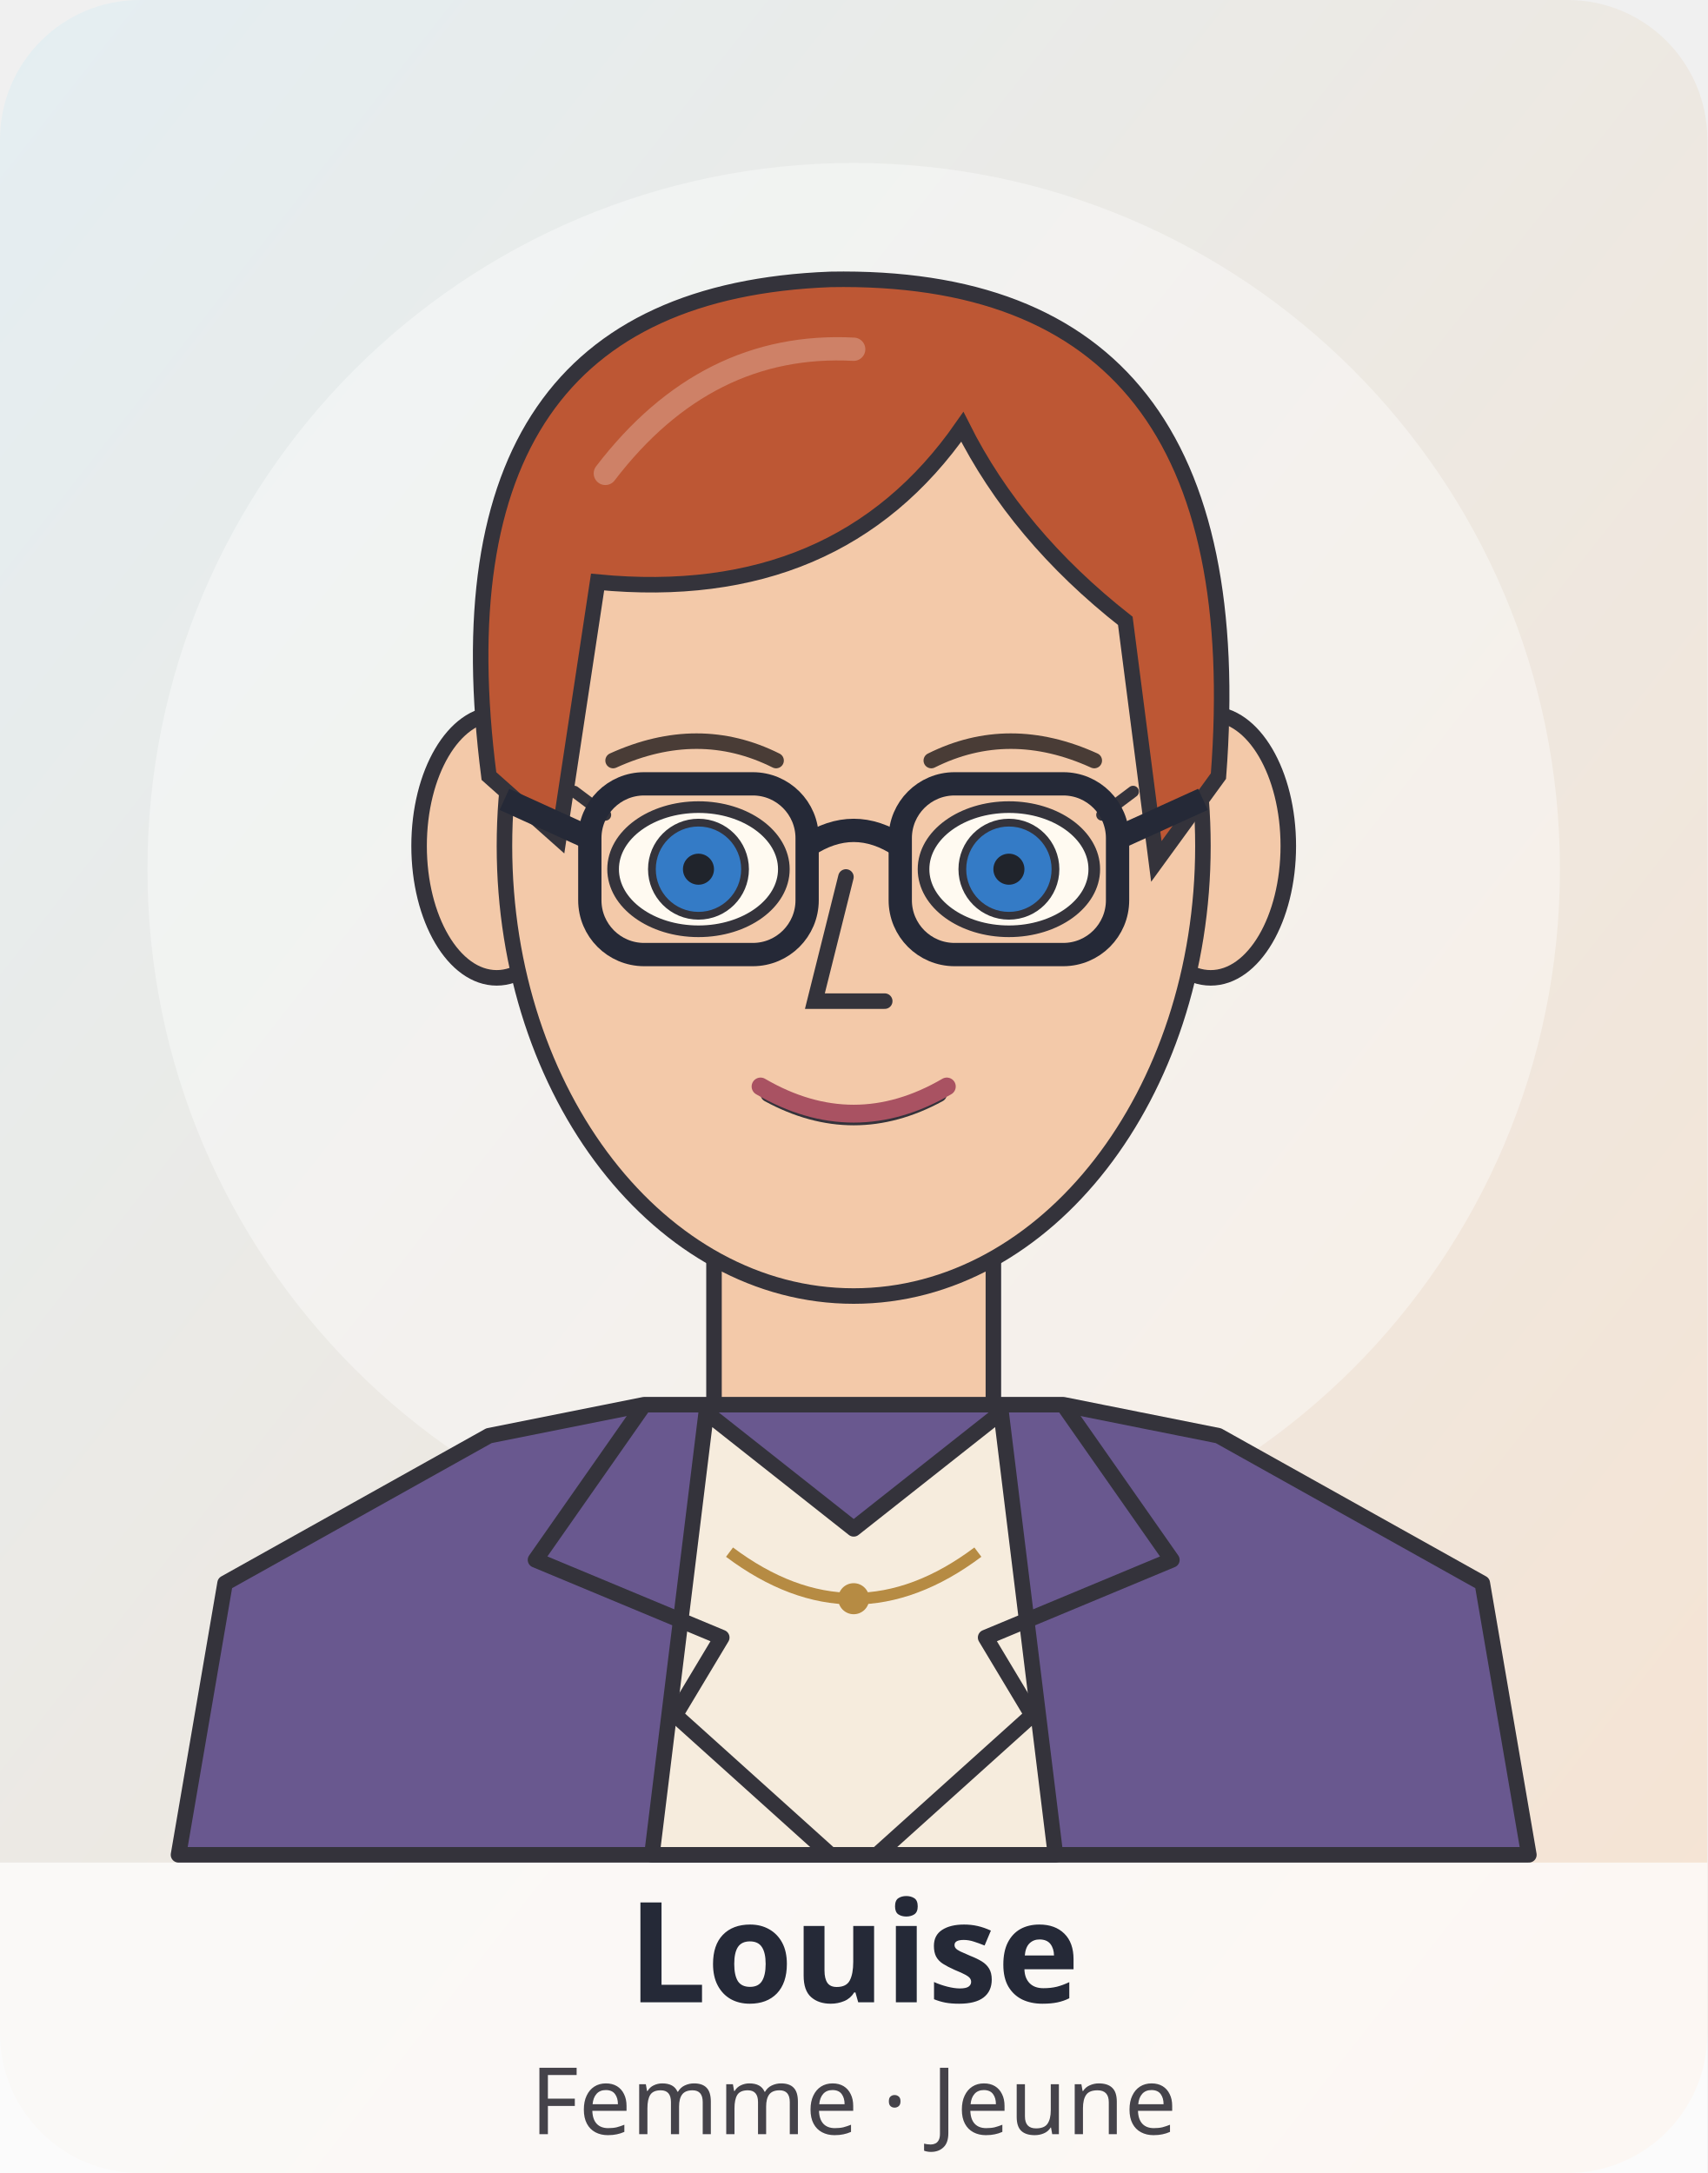
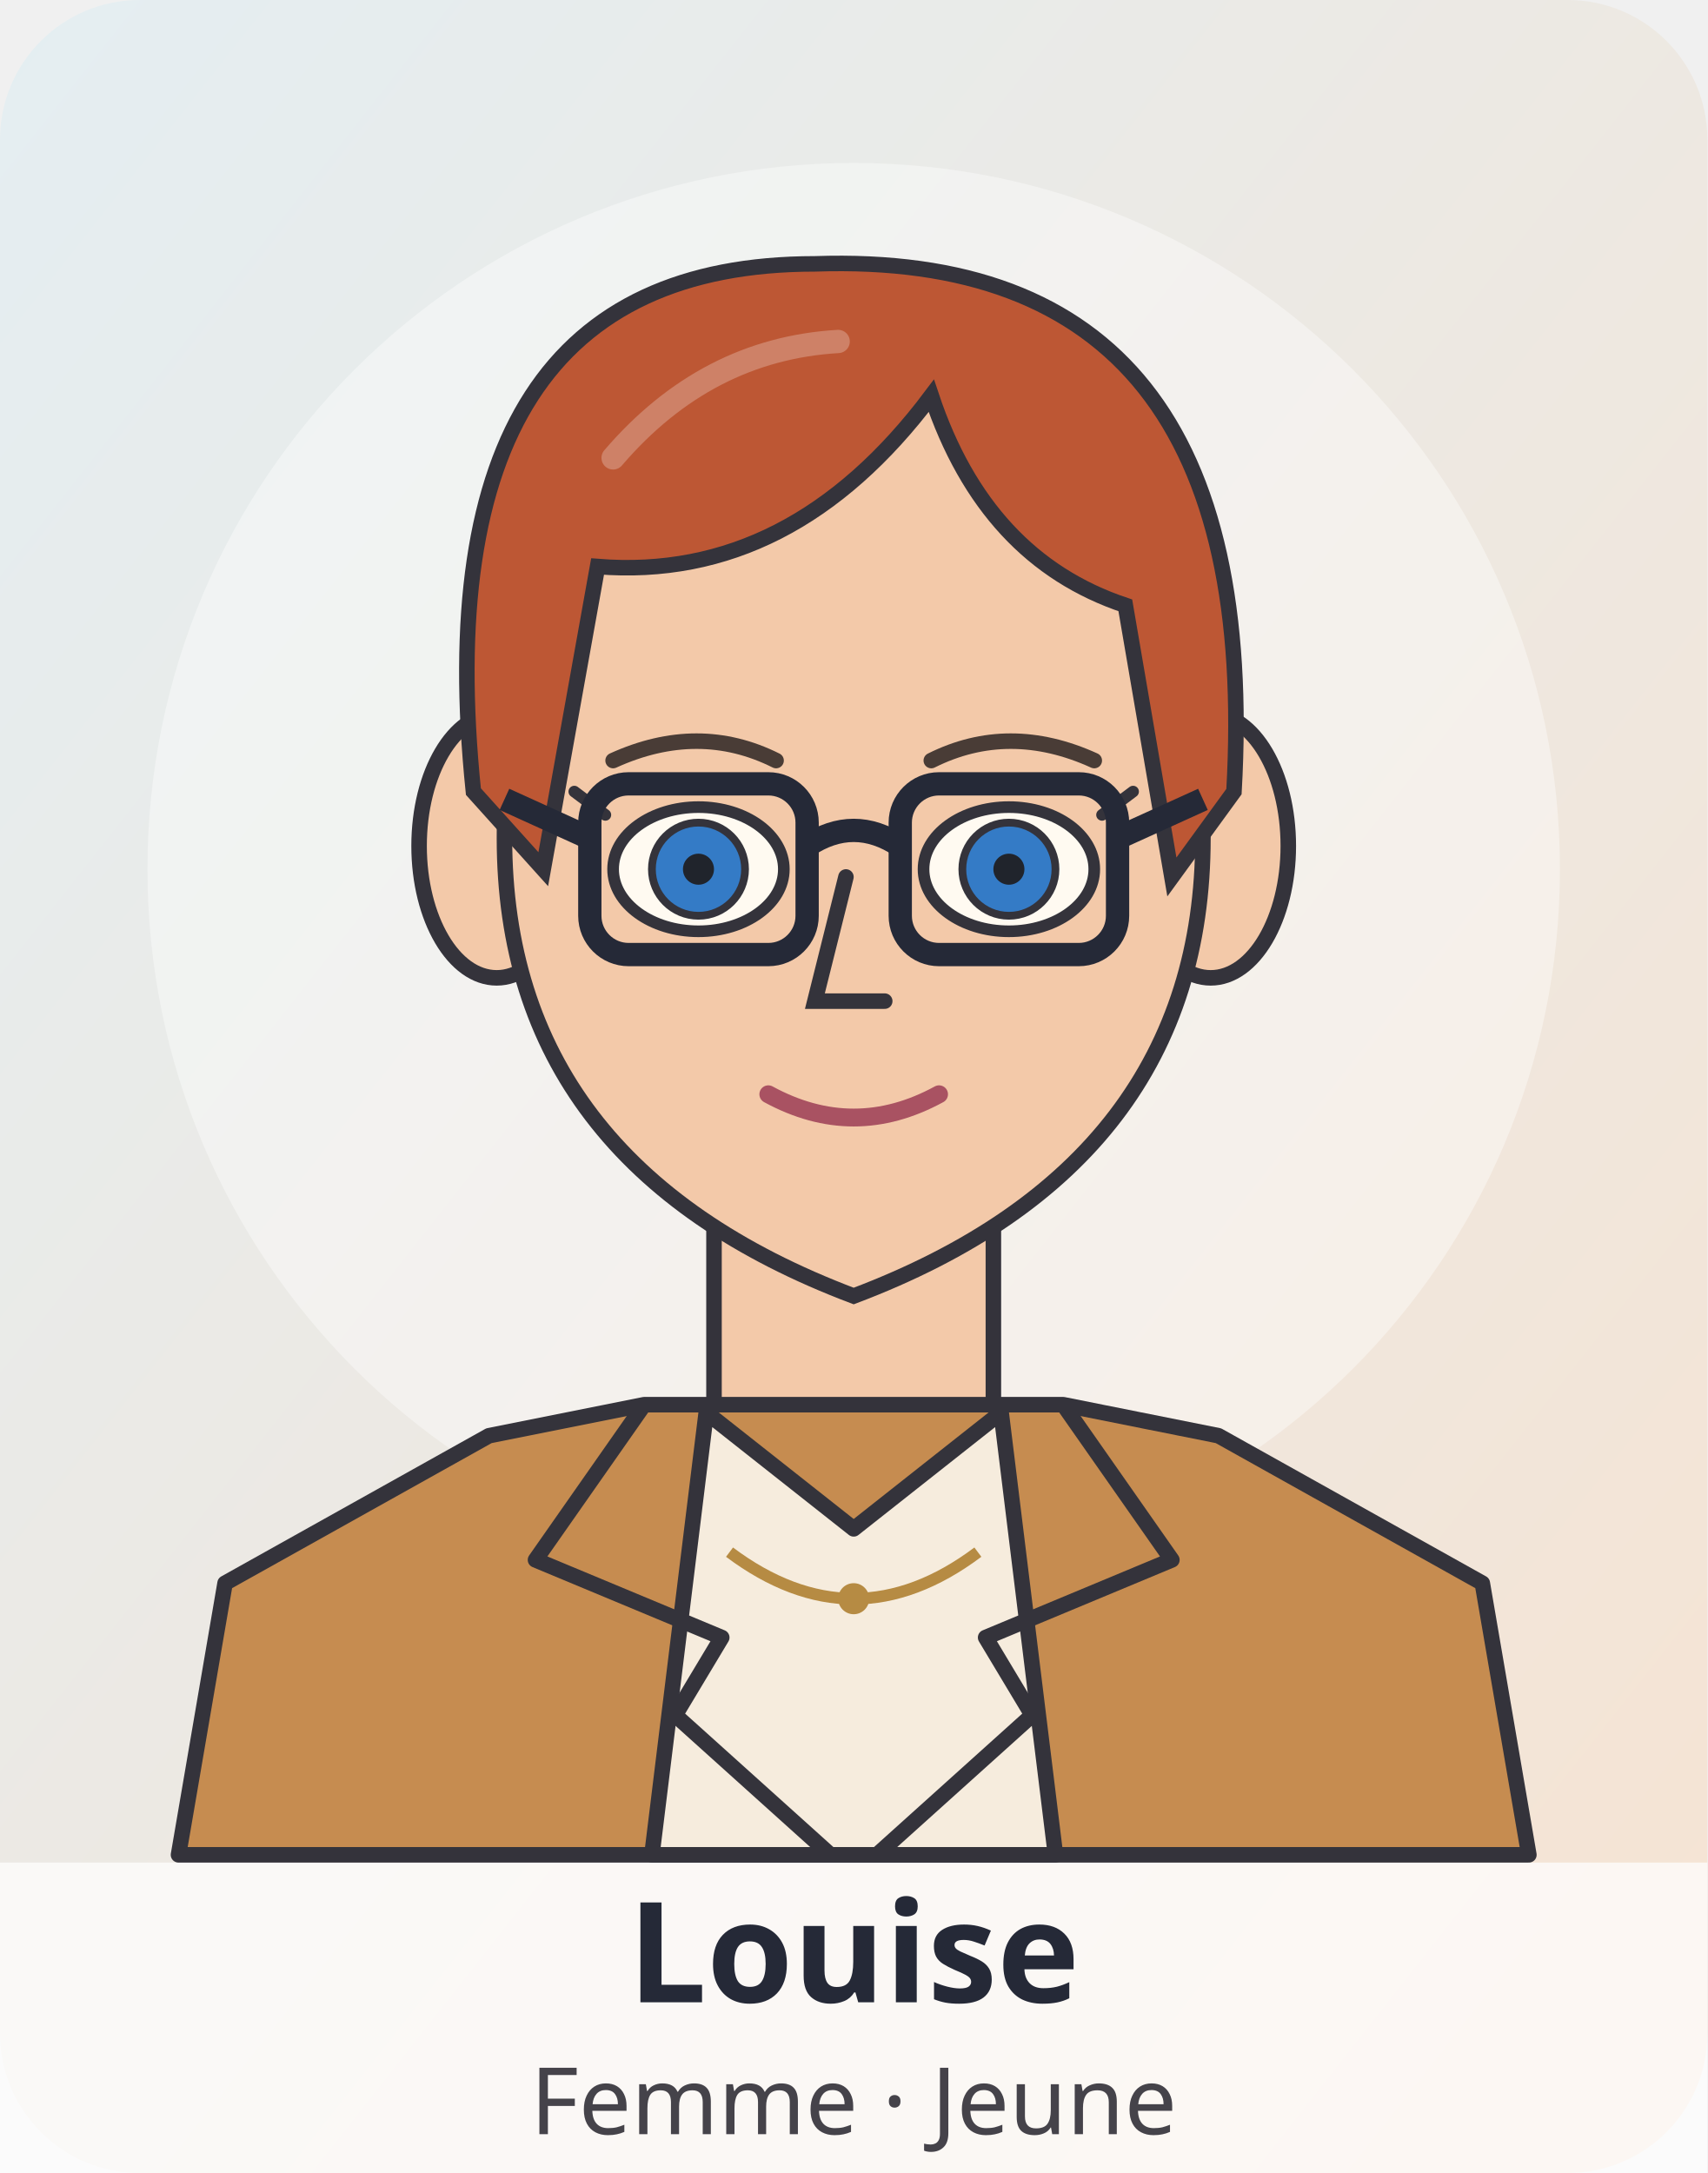
<svg xmlns="http://www.w3.org/2000/svg" viewBox="0 0 220 280" role="img" aria-labelledby="title-c04 desc-c04">
  <defs>
    <linearGradient id="fond-c04" x2="1" y2="1">
      <stop stop-color="#e4eef2" />
      <stop offset="1" stop-color="#f6e3d2" />
    </linearGradient>
  </defs>
  <rect width="220" height="280" rx="18" fill="url(#fond-c04)" />
  <circle cx="110" cy="112" r="91" fill="#fff" opacity=".38" />
  <path d="M0 240 H220 V280 H0Z" fill="#fff" opacity=".72" />
  <path d="M92 153 V186 Q110 203 128 186 V153" fill="#f3c9a9" stroke="#34333b" stroke-width="2" />
-   <path d="M83 181 L63 185 L29 204 L23 239 L197 239 L191 204 L157 185 L137 181Z" fill="#69588f" stroke="#34333b" stroke-width="2" stroke-linejoin="round" />
+   <path d="M83 181 L63 185 L29 204 L23 239 L197 239 L191 204 L157 185 L137 181Z" fill="#c68c50" stroke="#34333b" stroke-width="2" stroke-linejoin="round" />
  <path d="M91 182 L110 197 L129 182 L136 239 L84 239Z" fill="#f6ecdd" stroke="#34333b" stroke-width="2" stroke-linejoin="round" />
  <path d="M83 181 L69 201 L93 211 L87 221 L107 239 M137 181 L151 201 L127 211 L133 221 L113 239" fill="none" stroke="#34333b" stroke-width="2" stroke-linejoin="round" />
  <path d="M94 200 Q110 212 126 200" fill="none" stroke="#b68b43" stroke-width="1.5" />
  <circle cx="110" cy="206" r="2" fill="#b68b43" />
  <g fill="#f3c9a9" stroke="#34333b" stroke-width="2">
    <ellipse cx="64" cy="109" rx="10" ry="17" />
    <ellipse cx="156" cy="109" rx="10" ry="17" />
-     <ellipse cx="110" cy="109" rx="45" ry="58" />
+     <path d="M110 51 C80 51 65 72 65 108 Q65 150 110 167 Q155 150 155 108 C155 72 140 51 110 51Z" />
  </g>
-   <path d="M63 100 Q55 38 107 36 Q162 35 157 100 L149 111 L145 80 Q131 69 124 55 Q108 78 77 75 L72 108Z" fill="#bd5734" stroke="#34333b" stroke-width="2" />
-   <path d="M78 61 Q91 44 110 45" fill="none" stroke="#fff" stroke-opacity=".25" stroke-width="3" stroke-linecap="round" />
+   <path d="M61 102 Q54 34 105 34 Q163 32 159 102 L151 113 L145 78 Q127 72 120 51 Q102 75 77 73 L70 112Z" fill="#bd5734" stroke="#34333b" stroke-width="2" />
+   <path d="M79 59 Q91 45 108 44" fill="none" stroke="#fff" stroke-opacity=".25" stroke-width="3" stroke-linecap="round" />
  <g fill="#fffaf1" stroke="#34333b" stroke-width="1.5">
    <ellipse cx="90" cy="112" rx="11" ry="8" />
    <ellipse cx="130" cy="112" rx="11" ry="8" />
  </g>
  <g fill="#347bc6" stroke="#34333b" stroke-width="1">
    <circle cx="90" cy="112" r="6" />
    <circle cx="130" cy="112" r="6" />
  </g>
  <g fill="#20242c">
    <circle cx="90" cy="112" r="2" />
    <circle cx="130" cy="112" r="2" />
  </g>
  <path d="M79 98 Q90 93 100 98 M120 98 Q130 93 141 98" fill="none" stroke="#493c36" stroke-width="2" stroke-linecap="round" />
  <path d="M109 113 L105 129 L114 129 M99 141 Q110 147 121 141" fill="none" stroke="#34333b" stroke-width="2" stroke-linecap="round" />
-   <path d="M98 140 Q110 147 122 140" fill="none" stroke="#a95262" stroke-width="2.3" stroke-linecap="round" />
+   <path d="M99 141 Q110 147 121 141" fill="none" stroke="#a95262" stroke-width="2.3" stroke-linecap="round" />
  <path d="M78 105 L74 102 M142 105 L146 102" fill="none" stroke="#34333b" stroke-width="1.5" stroke-linecap="round" />
  <g fill="none" stroke="#252937" stroke-width="3">
-     <rect x="76" y="101" width="28" height="22" rx="7" />
-     <rect x="116" y="101" width="28" height="22" rx="7" />
+     <rect x="76" y="101" width="28" height="22" rx="5" />
+     <rect x="116" y="101" width="28" height="22" rx="5" />
    <path d="M104 109 Q110 105 116 109 M76 108 L65 103 M144 108 L155 103" />
  </g>
  <text x="110" y="258" text-anchor="middle" font-family="sans-serif" font-size="18" font-weight="700" fill="#252937">Louise</text>
  <text x="110" y="275" text-anchor="middle" font-family="sans-serif" font-size="12" fill="#45434a">Femme · Jeune</text>
</svg>
